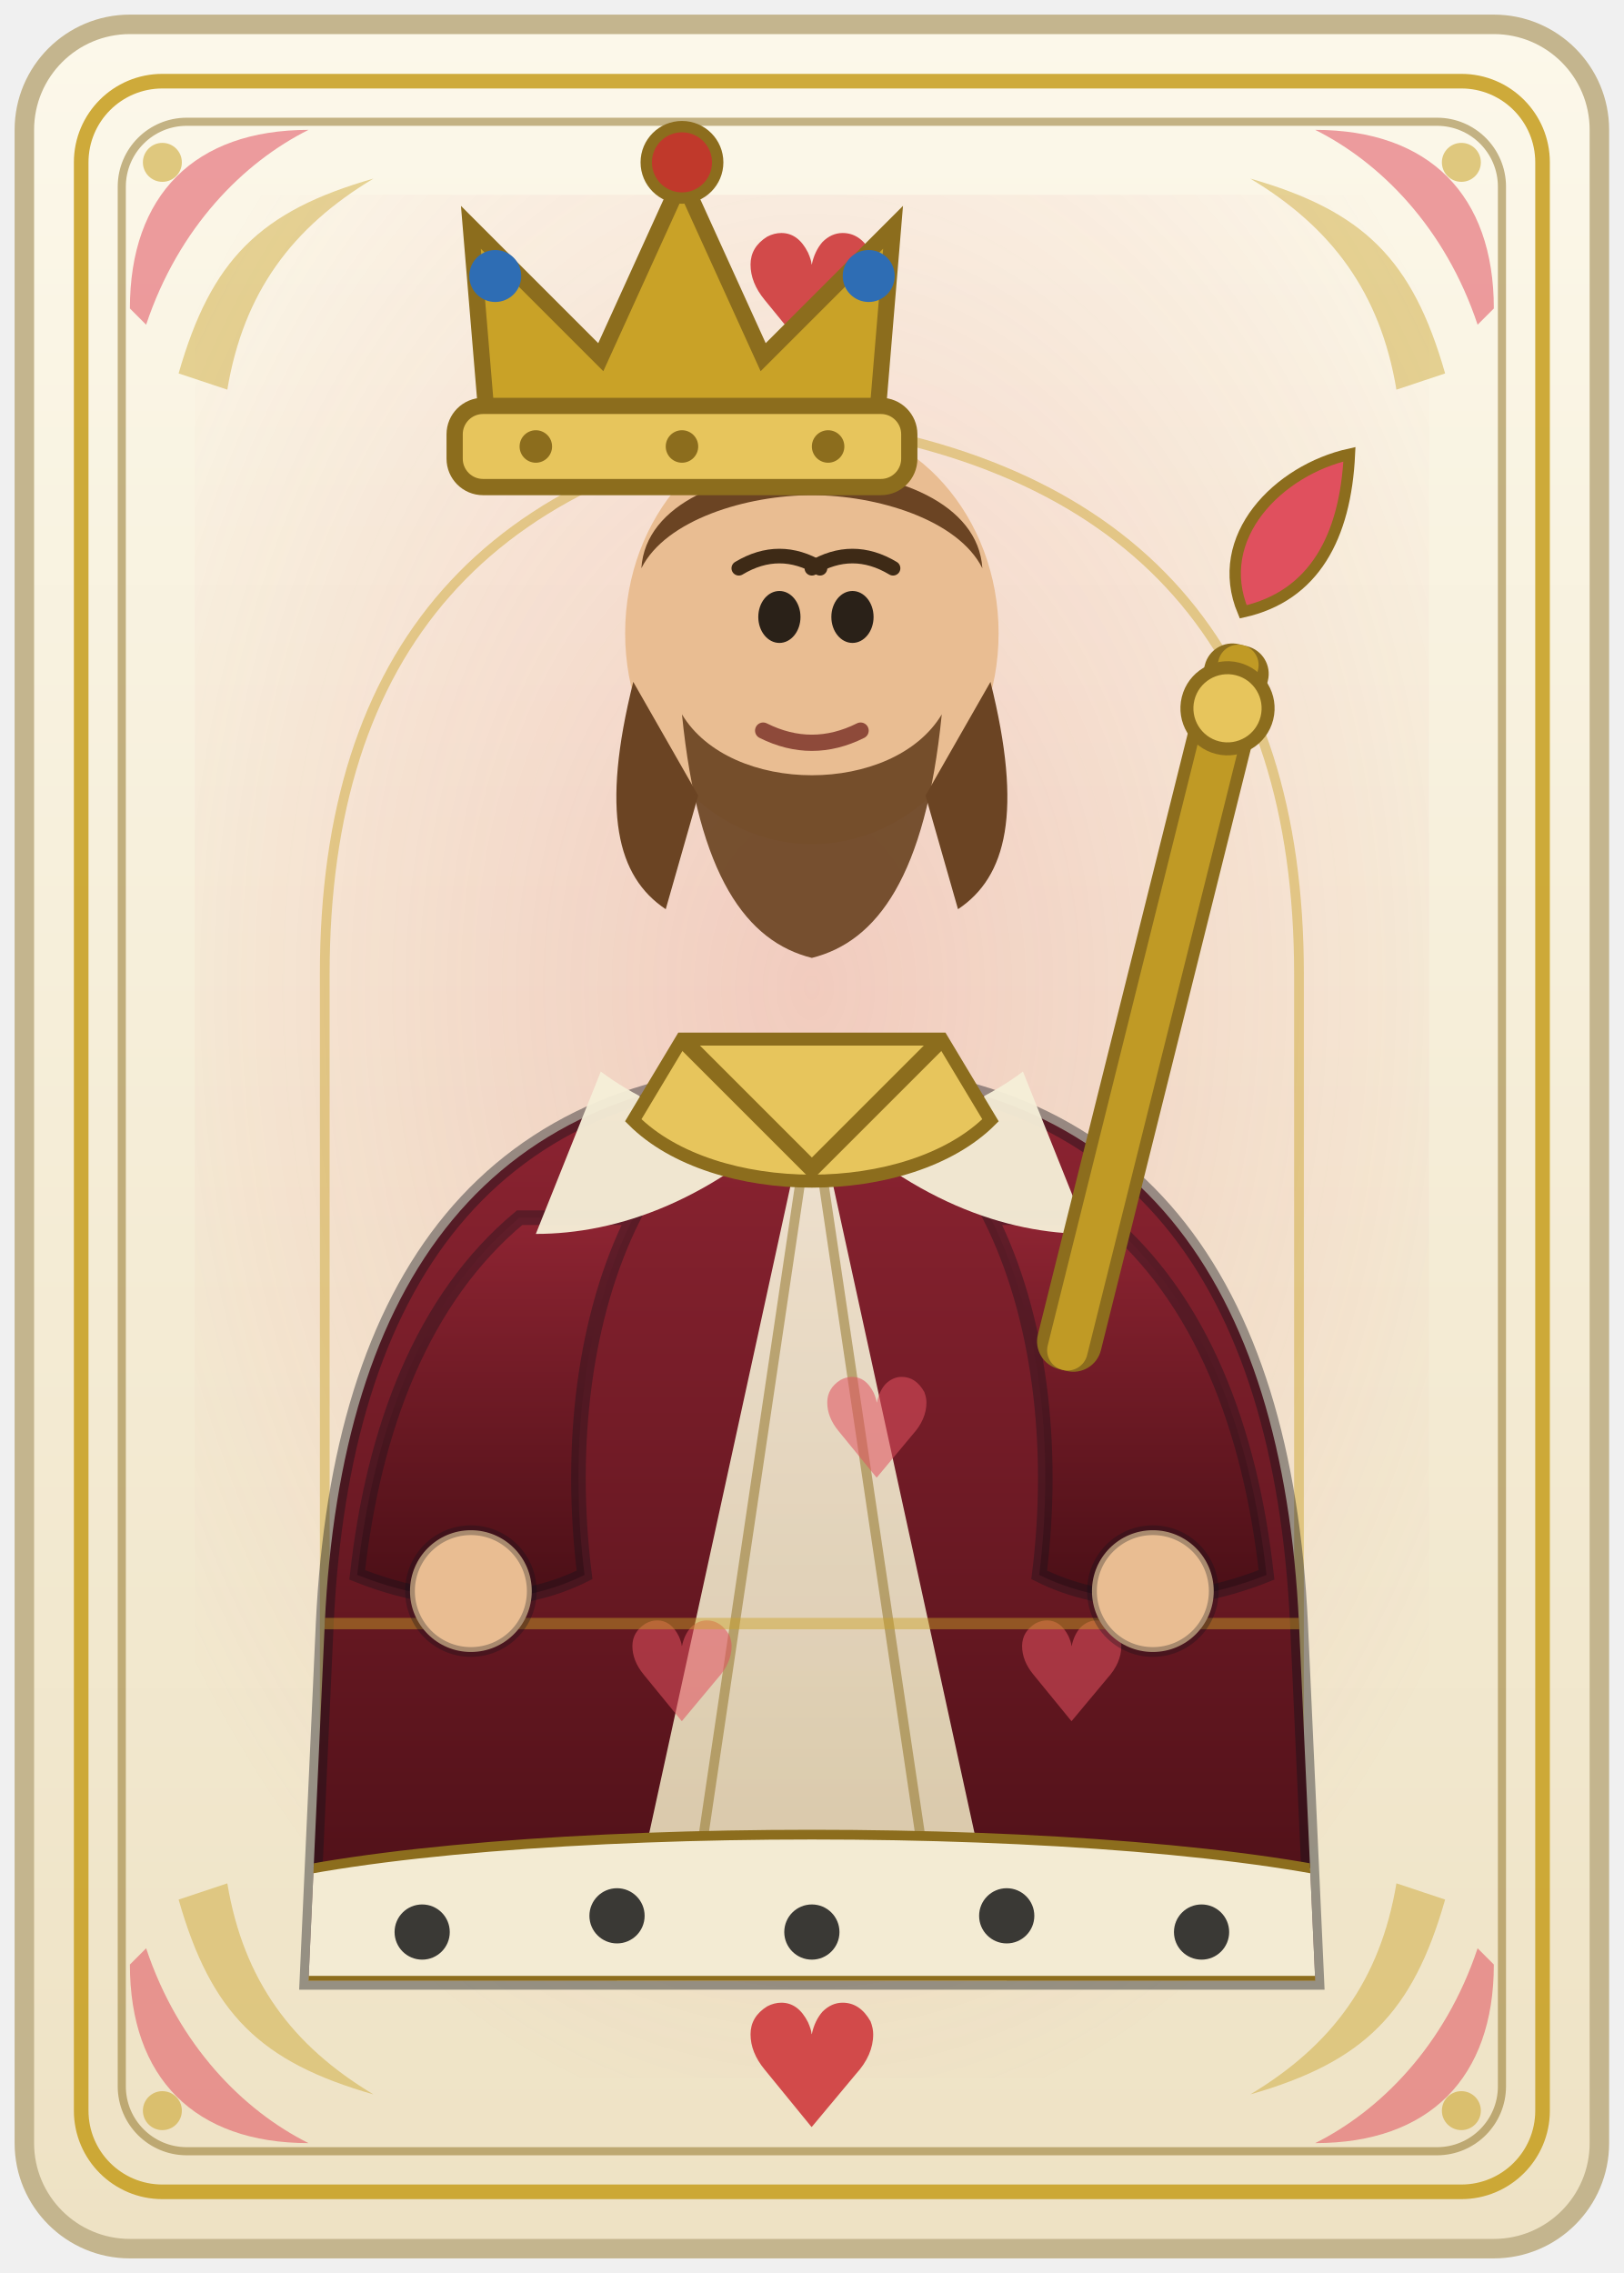
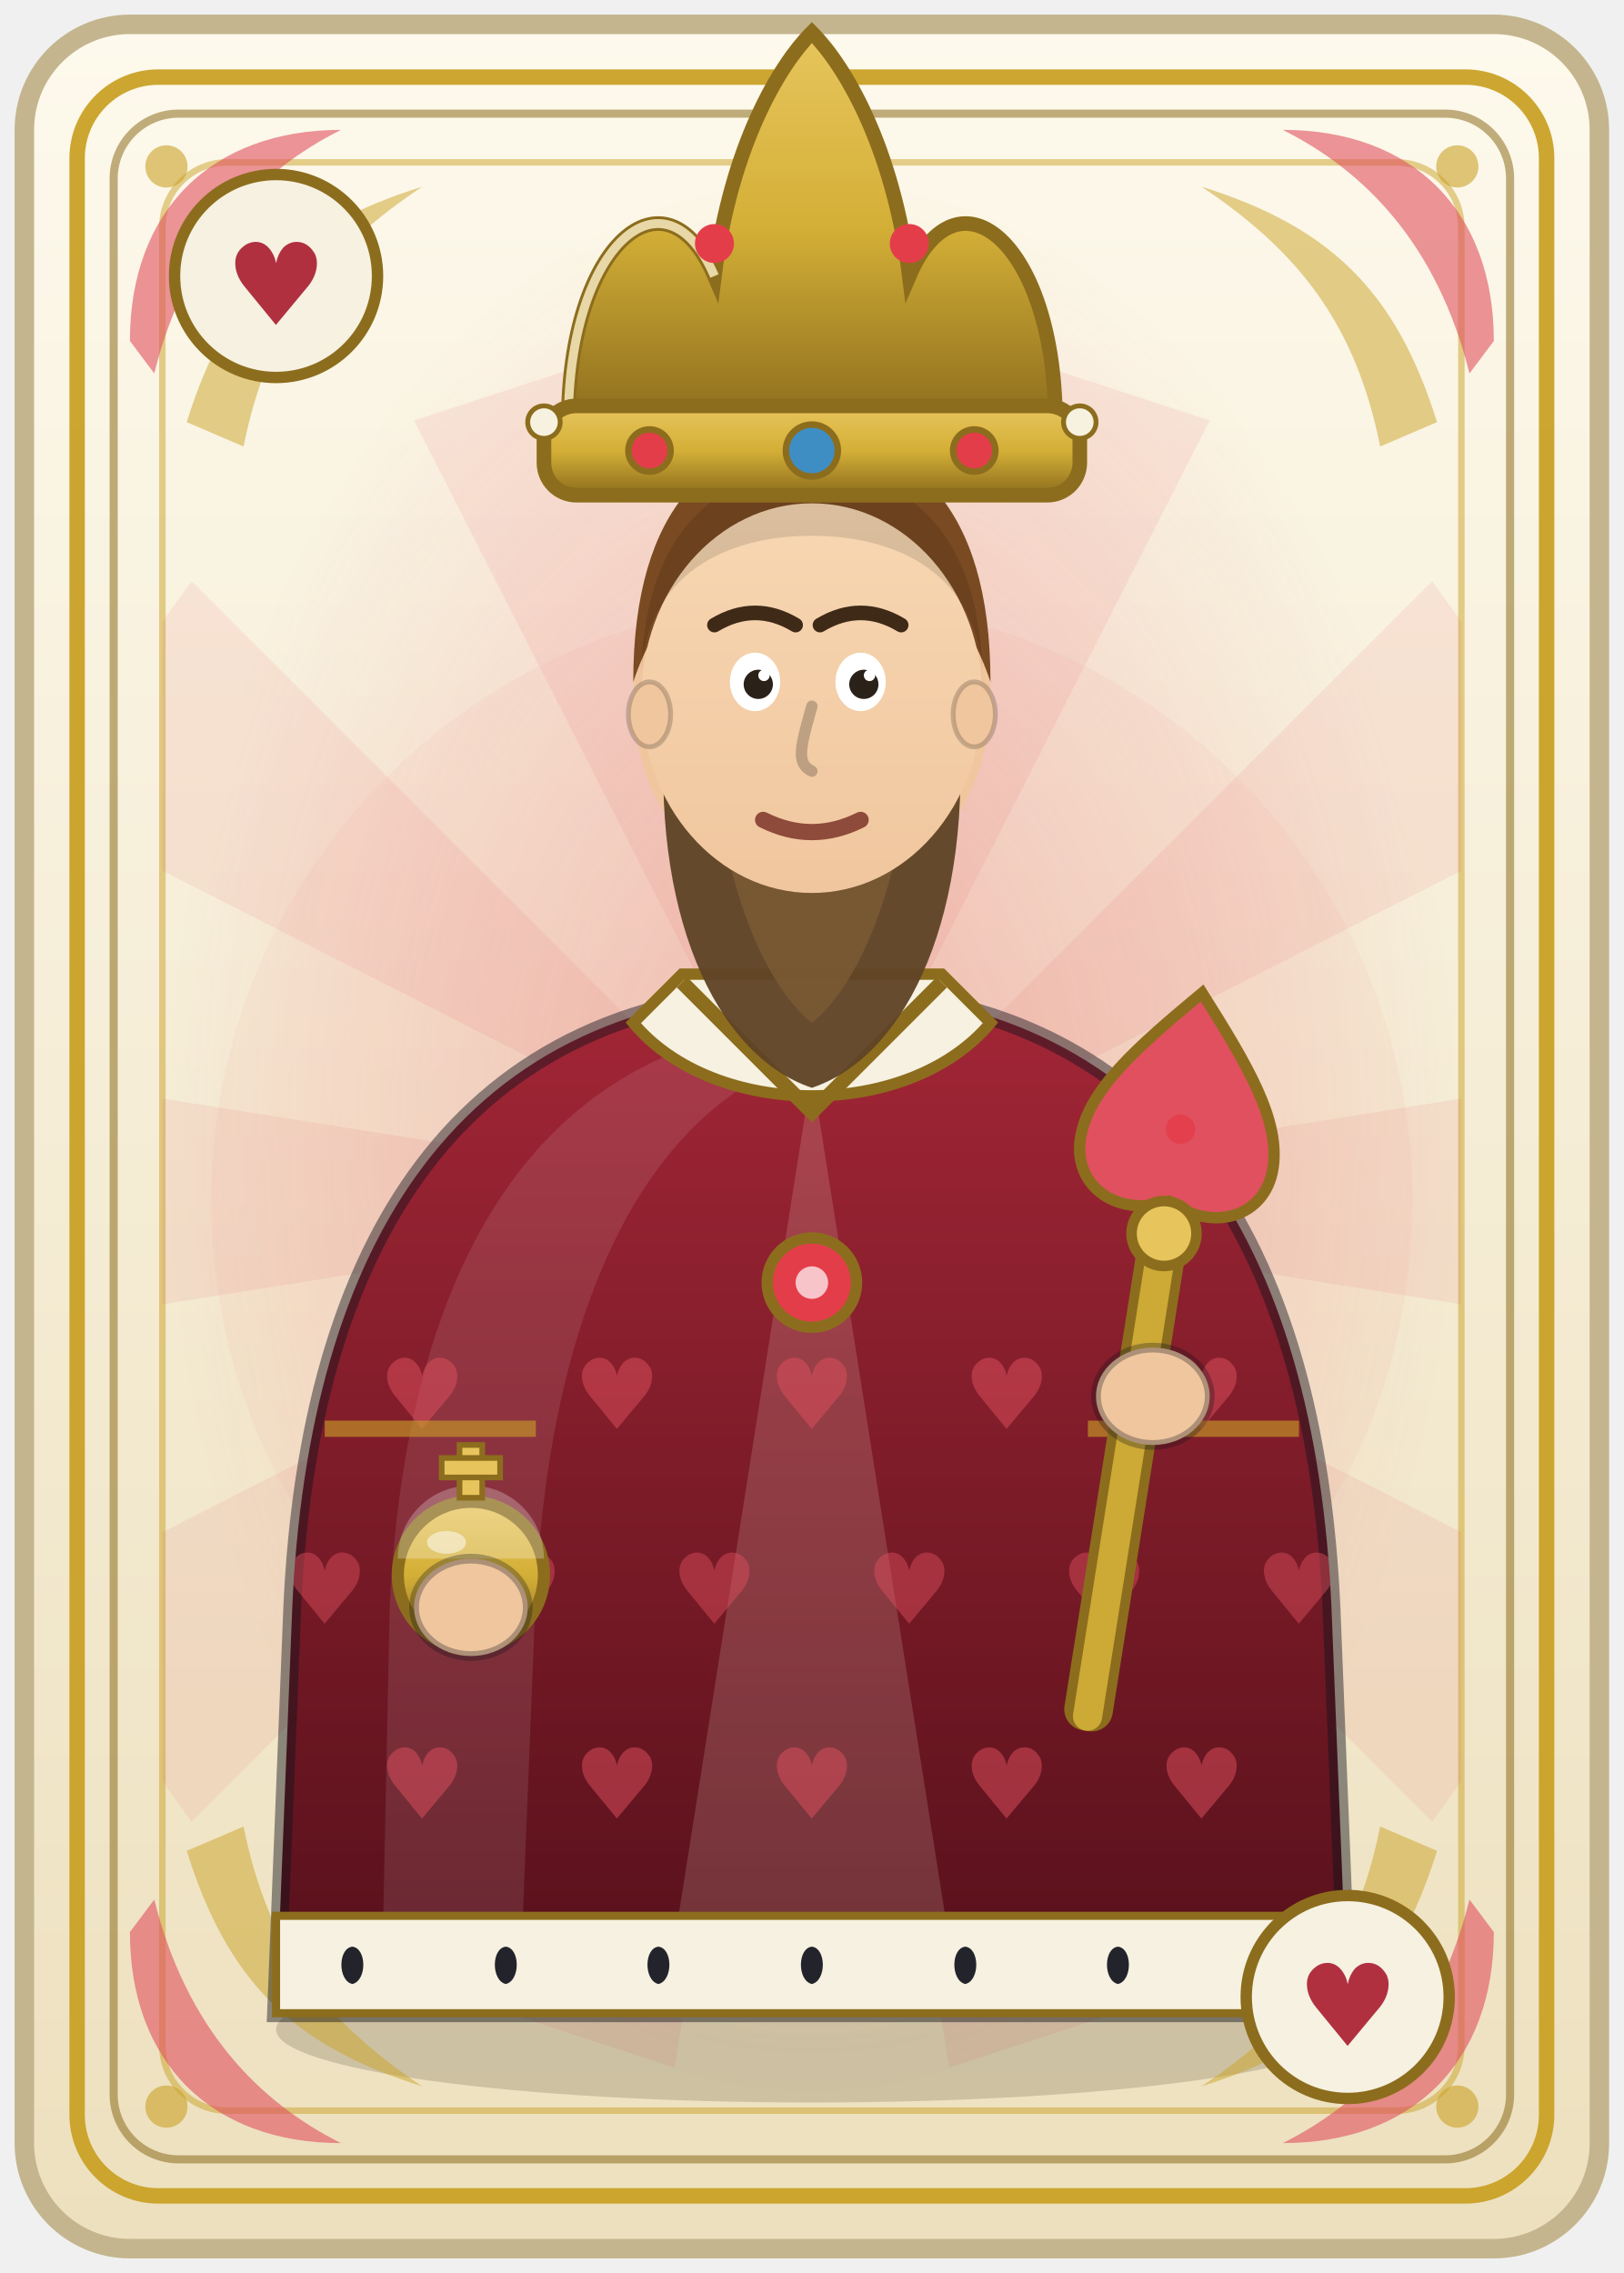
<svg xmlns="http://www.w3.org/2000/svg" viewBox="0 0 200 280">
  <defs>
    <linearGradient id="bg" x1="0" y1="0" x2="0" y2="1">
-       <stop offset="0" stop-color="#FCF8EA" />
-       <stop offset="1" stop-color="#EEE2C4" />
+       <stop offset="0" stop-color="#FDF9EC" />
+       <stop offset="1" stop-color="#EDE0BE" />
    </linearGradient>
    <linearGradient id="robe" x1="0" y1="0" x2="0" y2="1">
-       <stop offset="0" stop-color="#8E2432" />
-       <stop offset="1" stop-color="#4A0F16" />
+       <stop offset="0" stop-color="#A32636" />
+       <stop offset="1" stop-color="#54101A" />
    </linearGradient>
-     <linearGradient id="inner" x1="0" y1="0" x2="0" y2="1">
-       <stop offset="0" stop-color="#F8F2DE" />
-       <stop offset="1" stop-color="#E2D5B2" />
+     <linearGradient id="metalGrad" x1="0" y1="0" x2="0" y2="1">
+       <stop offset="0" stop-color="#E7C55C" />
+       <stop offset="0.5" stop-color="#D4AF37" />
+       <stop offset="1" stop-color="#8C6D1D" />
    </linearGradient>
-     <radialGradient id="halo" cx="0.5" cy="0.42" r="0.62">
-       <stop offset="0" stop-color="#E0505E" stop-opacity="0.22" />
+     <linearGradient id="skinGrad" x1="0" y1="0" x2="0" y2="1">
+       <stop offset="0" stop-color="#F7D7B2" />
+       <stop offset="1" stop-color="#F0C69E" />
+     </linearGradient>
+     <radialGradient id="halo" cx="0.5" cy="0.5" r="0.5">
+       <stop offset="0" stop-color="#E0505E" stop-opacity="0.30" />
      <stop offset="1" stop-color="#E0505E" stop-opacity="0" />
    </radialGradient>
-     <clipPath id="robeClip">
-       <path d="M100 132 C60 132 42 158 40 200 L38 244 L162 244 L160 200 C158 158 140 132 100 132 Z" />
+     <clipPath id="artClip">
+       <rect x="20" y="20" width="160" height="240" rx="8" />
    </clipPath>
  </defs>
  <rect x="3" y="3" width="194" height="274" rx="13" fill="url(#bg)" stroke="#C4B58E" stroke-width="2.4" />
-   <rect x="10" y="10" width="180" height="260" rx="10" fill="none" stroke="#C9A227" stroke-width="1.8" opacity="0.9" />
-   <rect x="15" y="15" width="170" height="250" rx="8" fill="none" stroke="#8C6D1D" stroke-width="1" opacity="0.5" />
-   <g transform="translate(16 16)" opacity="0.55">
-     <path d="M0 22 C0 8 8 0 22 0 C14 4 6 12 2 24 Z" fill="#E0505E" />
-     <path d="M6 30 C10 16 16 10 30 6 C20 12 14 20 12 32 Z" fill="#C9A227" opacity="0.8" />
-     <circle cx="4" cy="4" r="2.4" fill="#C9A227" />
+   <rect x="9.5" y="9.5" width="181" height="261" rx="10" fill="none" stroke="#C9A227" stroke-width="1.9" opacity="0.95" />
+   <rect x="14" y="14" width="172" height="252" rx="8" fill="none" stroke="#8C6D1D" stroke-width="1" opacity="0.55" />
+   <rect x="20" y="20" width="160" height="240" rx="8" fill="none" stroke="#C9A227" stroke-width="0.8" opacity="0.5" />
+   <g clip-path="url(#artClip)">
+     <rect x="20" y="20" width="160" height="240" fill="url(#halo)" />
+     <g clip-path="url(#artClip)">
+       <path d="M100 148 L206.7 131.1 L206.7 164.9 Z" fill="#E0505E" opacity="0.10" />
+       <path d="M100 148 L196.2 197.0 L176.4 224.4 Z" fill="#E0505E" opacity="0.10" />
+       <path d="M100 148 L149.0 244.2 L116.9 254.7 Z" fill="#E0505E" opacity="0.10" />
+       <path d="M100 148 L83.1 254.7 L51.0 244.2 Z" fill="#E0505E" opacity="0.10" />
+       <path d="M100 148 L23.6 224.4 L3.8 197.0 Z" fill="#E0505E" opacity="0.10" />
+       <path d="M100 148 L-6.7 164.9 L-6.7 131.1 Z" fill="#E0505E" opacity="0.10" />
+       <path d="M100 148 L3.8 99.0 L23.6 71.6 Z" fill="#E0505E" opacity="0.10" />
+       <path d="M100 148 L51.0 51.8 L83.1 41.3 Z" fill="#E0505E" opacity="0.10" />
+       <path d="M100 148 L116.9 41.3 L149.0 51.8 Z" fill="#E0505E" opacity="0.10" />
+       <path d="M100 148 L176.4 71.6 L196.2 99.0 Z" fill="#E0505E" opacity="0.10" />
+       <circle cx="100" cy="148" r="74" fill="#E0505E" opacity="0.05" />
+     </g>
+     <ellipse cx="100" cy="250" rx="66" ry="9" fill="#3A2E14" opacity="0.18" />
  </g>
-   <g transform="translate(184 16) scale(-1 1)" opacity="0.55">
-     <path d="M0 22 C0 8 8 0 22 0 C14 4 6 12 2 24 Z" fill="#E0505E" />
-     <path d="M6 30 C10 16 16 10 30 6 C20 12 14 20 12 32 Z" fill="#C9A227" opacity="0.8" />
-     <circle cx="4" cy="4" r="2.4" fill="#C9A227" />
+   <g transform="translate(16 16)" opacity="0.6">
+     <path d="M0 26 C0 10 10 0 26 0 C16 5 7 14 3 30 Z" fill="#E0505E" />
+     <path d="M7 36 C12 20 20 12 36 7 C24 15 17 24 14 39 Z" fill="#C9A227" opacity="0.85" />
+     <circle cx="4.5" cy="4.5" r="2.6" fill="#C9A227" />
  </g>
-   <g transform="translate(16 264) scale(1 -1)" opacity="0.55">
-     <path d="M0 22 C0 8 8 0 22 0 C14 4 6 12 2 24 Z" fill="#E0505E" />
-     <path d="M6 30 C10 16 16 10 30 6 C20 12 14 20 12 32 Z" fill="#C9A227" opacity="0.8" />
-     <circle cx="4" cy="4" r="2.4" fill="#C9A227" />
+   <g transform="translate(184 16) scale(-1 1)" opacity="0.6">
+     <path d="M0 26 C0 10 10 0 26 0 C16 5 7 14 3 30 Z" fill="#E0505E" />
+     <path d="M7 36 C12 20 20 12 36 7 C24 15 17 24 14 39 Z" fill="#C9A227" opacity="0.85" />
+     <circle cx="4.5" cy="4.5" r="2.6" fill="#C9A227" />
  </g>
-   <g transform="translate(184 264) scale(-1 -1)" opacity="0.55">
-     <path d="M0 22 C0 8 8 0 22 0 C14 4 6 12 2 24 Z" fill="#E0505E" />
-     <path d="M6 30 C10 16 16 10 30 6 C20 12 14 20 12 32 Z" fill="#C9A227" opacity="0.8" />
-     <circle cx="4" cy="4" r="2.4" fill="#C9A227" />
+   <g transform="translate(16 264) scale(1 -1)" opacity="0.6">
+     <path d="M0 26 C0 10 10 0 26 0 C16 5 7 14 3 30 Z" fill="#E0505E" />
+     <path d="M7 36 C12 20 20 12 36 7 C24 15 17 24 14 39 Z" fill="#C9A227" opacity="0.85" />
+     <circle cx="4.5" cy="4.5" r="2.6" fill="#C9A227" />
  </g>
-   <rect x="24" y="24" width="152" height="232" rx="7" fill="url(#halo)" />
-   <path d="M40 244 L40 120 Q40 60 100 52 Q160 60 160 120 L160 244" fill="none" stroke="#C9A227" stroke-width="1.2" opacity="0.45" />
-   <text x="100" y="44" font-size="21" text-anchor="middle" fill="#D24A4A" font-family="Georgia, serif">♥</text>
-   <text x="100" y="262" font-size="21" text-anchor="middle" fill="#D24A4A" font-family="Georgia, serif">♥</text>
+   <g transform="translate(184 264) scale(-1 -1)" opacity="0.6">
+     <path d="M0 26 C0 10 10 0 26 0 C16 5 7 14 3 30 Z" fill="#E0505E" />
+     <path d="M7 36 C12 20 20 12 36 7 C24 15 17 24 14 39 Z" fill="#C9A227" opacity="0.85" />
+     <circle cx="4.5" cy="4.5" r="2.6" fill="#C9A227" />
+   </g>
  <g>
-     <path d="M100 132 C60 132 42 158 40 200 L38 244 L162 244 L160 200 C158 158 140 132 100 132 Z" fill="url(#robe)" stroke="#10131B" stroke-opacity="0.4" stroke-width="2.2" />
+     <clipPath id="robeClip">
+       <path d="M100 122 C56 122 38 154 36 198 L34 248 L166 248 L164 198 C162 154 144 122 100 122 Z" />
+     </clipPath>
+     <path d="M100 122 C56 122 38 154 36 198 L34 248 L166 248 L164 198 C162 154 144 122 100 122 Z" fill="url(#robe)" stroke="#10131B" stroke-opacity="0.45" stroke-width="2.2" />
+     <path d="M100 126 C66 128 50 156 48 198 L47 246 L64 246 L66 196 C68 160 80 136 100 130 Z" fill="#FFFFFF" opacity="0.10" />
+     <path d="M100 132 L82 246 L118 246 Z" fill="#F6EFD8" opacity="0.16" />
    <g clip-path="url(#robeClip)">
-       <path d="M100 134 L76 244 L124 244 Z" fill="url(#inner)" opacity="0.92" />
-       <path d="M100 136 L84 244 M100 136 L116 244" stroke="#8C6D1D" stroke-width="1.2" opacity="0.5" fill="none" />
-       <text x="60" y="182" font-size="17" text-anchor="middle" fill="#E0505E" opacity="0.55" font-family="Georgia, serif">♥</text>
-       <text x="108" y="182" font-size="17" text-anchor="middle" fill="#E0505E" opacity="0.55" font-family="Georgia, serif">♥</text>
-       <text x="84" y="212" font-size="17" text-anchor="middle" fill="#E0505E" opacity="0.55" font-family="Georgia, serif">♥</text>
-       <text x="132" y="212" font-size="17" text-anchor="middle" fill="#E0505E" opacity="0.55" font-family="Georgia, serif">♥</text>
-       <text x="60" y="240" font-size="17" text-anchor="middle" fill="#E0505E" opacity="0.55" font-family="Georgia, serif">♥</text>
-       <text x="108" y="240" font-size="17" text-anchor="middle" fill="#E0505E" opacity="0.55" font-family="Georgia, serif">♥</text>
-       <path d="M30 232 C60 224 140 224 170 232 L170 244 L30 244 Z" fill="#F3EBD3" stroke="#8C6D1D" stroke-width="1.2" />
-       <g opacity="0.85">
-         <circle cx="52" cy="238" r="3.4" fill="#1A1A1A" />
-         <circle cx="76" cy="236" r="3.4" fill="#1A1A1A" />
-         <circle cx="100" cy="238" r="3.4" fill="#1A1A1A" />
-         <circle cx="124" cy="236" r="3.4" fill="#1A1A1A" />
-         <circle cx="148" cy="238" r="3.4" fill="#1A1A1A" />
+       <text x="52.0" y="176.0" font-size="12" text-anchor="middle" fill="#E0505E" opacity="0.5" font-family="Georgia, serif">♥</text>
+       <text x="76.0" y="176.0" font-size="12" text-anchor="middle" fill="#E0505E" opacity="0.5" font-family="Georgia, serif">♥</text>
+       <text x="100.0" y="176.0" font-size="12" text-anchor="middle" fill="#E0505E" opacity="0.5" font-family="Georgia, serif">♥</text>
+       <text x="124.0" y="176.0" font-size="12" text-anchor="middle" fill="#E0505E" opacity="0.5" font-family="Georgia, serif">♥</text>
+       <text x="148.0" y="176.0" font-size="12" text-anchor="middle" fill="#E0505E" opacity="0.5" font-family="Georgia, serif">♥</text>
+       <text x="40.0" y="200.0" font-size="12" text-anchor="middle" fill="#E0505E" opacity="0.45" font-family="Georgia, serif">♥</text>
+       <text x="64.0" y="200.0" font-size="12" text-anchor="middle" fill="#E0505E" opacity="0.45" font-family="Georgia, serif">♥</text>
+       <text x="88.0" y="200.0" font-size="12" text-anchor="middle" fill="#E0505E" opacity="0.45" font-family="Georgia, serif">♥</text>
+       <text x="112.0" y="200.0" font-size="12" text-anchor="middle" fill="#E0505E" opacity="0.45" font-family="Georgia, serif">♥</text>
+       <text x="136.0" y="200.0" font-size="12" text-anchor="middle" fill="#E0505E" opacity="0.45" font-family="Georgia, serif">♥</text>
+       <text x="160.0" y="200.0" font-size="12" text-anchor="middle" fill="#E0505E" opacity="0.45" font-family="Georgia, serif">♥</text>
+       <text x="52.0" y="224.0" font-size="12" text-anchor="middle" fill="#E0505E" opacity="0.5" font-family="Georgia, serif">♥</text>
+       <text x="76.0" y="224.0" font-size="12" text-anchor="middle" fill="#E0505E" opacity="0.5" font-family="Georgia, serif">♥</text>
+       <text x="100.0" y="224.0" font-size="12" text-anchor="middle" fill="#E0505E" opacity="0.5" font-family="Georgia, serif">♥</text>
+       <text x="124.0" y="224.0" font-size="12" text-anchor="middle" fill="#E0505E" opacity="0.5" font-family="Georgia, serif">♥</text>
+       <text x="148.0" y="224.0" font-size="12" text-anchor="middle" fill="#E0505E" opacity="0.5" font-family="Georgia, serif">♥</text>
+     </g>
+     <rect x="34" y="236" width="132" height="12" fill="#F6F1E1" stroke="#8C6D1D" stroke-width="1" />
+     <path d="M43.4 239.8 C45.2 240.0 45.2 244.0 43.4 244.4 C41.6 244.0 41.6 240.0 43.4 239.8 Z" fill="#23242B" />
+     <path d="M62.3 239.8 C64.1 240.0 64.1 244.0 62.3 244.4 C60.5 244.0 60.5 240.0 62.3 239.8 Z" fill="#23242B" />
+     <path d="M81.1 239.8 C82.9 240.0 82.9 244.0 81.1 244.4 C79.3 244.0 79.3 240.0 81.1 239.8 Z" fill="#23242B" />
+     <path d="M100.0 239.8 C101.8 240.0 101.8 244.0 100.0 244.4 C98.2 244.0 98.2 240.0 100.0 239.8 Z" fill="#23242B" />
+     <path d="M118.9 239.8 C120.7 240.0 120.7 244.0 118.9 244.4 C117.1 244.0 117.1 240.0 118.9 239.8 Z" fill="#23242B" />
+     <path d="M137.7 239.8 C139.5 240.0 139.5 244.0 137.7 244.4 C135.9 244.0 135.9 240.0 137.7 239.8 Z" fill="#23242B" />
+     <path d="M156.6 239.8 C158.4 240.0 158.4 244.0 156.6 244.4 C154.8 244.0 154.8 240.0 156.6 239.8 Z" fill="#23242B" />
+     <path d="M78 126 C88 138 112 138 122 126 L116 120 L84 120 Z" fill="#F6F1E1" stroke="#8C6D1D" stroke-width="1.4" />
+     <path d="M84 121 L100 137 L116 121" fill="none" stroke="#8C6D1D" stroke-width="1.8" />
+     <path d="M40 176 L66 176 M134 176 L160 176" stroke="#C9A227" stroke-width="2" opacity="0.6" />
+     <circle cx="100" cy="158" r="5.5" fill="#E43D4A" stroke="#8C6D1D" stroke-width="1.4" />
+     <circle cx="100" cy="158" r="2" fill="#FFFFFF" opacity="0.7" />
+     <g transform="translate(58 194)">
+       <circle cx="0" cy="0" r="9" fill="url(#metalGrad)" stroke="#8C6D1D" stroke-width="1.5" />
+       <path d="M-9 -2 A9 9 0 0 1 9 -2" fill="#FFFFFF" opacity="0.25" />
+       <rect x="-1.4" y="-16" width="2.8" height="6.5" fill="#E7C55C" stroke="#8C6D1D" stroke-width="0.7" />
+       <rect x="-3.6" y="-14.4" width="7.2" height="2.4" fill="#E7C55C" stroke="#8C6D1D" stroke-width="0.7" />
+       <ellipse cx="-3" cy="-4" rx="2.4" ry="1.4" fill="#FFFFFF" opacity="0.5" />
+     </g>
+     <ellipse cx="58" cy="198" rx="7" ry="6" fill="#F0C69E" stroke="#10131B" stroke-opacity="0.3" stroke-width="1.2" />
+     <g transform="translate(144 148) rotate(9)">
+       <rect x="-3" y="0" width="6" height="66" rx="2.6" fill="#8C6D1D" />
+       <rect x="-1.8" y="0" width="3.6" height="66" rx="1.8" fill="#D4AF37" opacity="0.9" />
+       <path d="M0 -26 C7 -18 12 -12 12 -6 C12 0 6 3 0 0 C-6 3 -12 0 -12 -6 C-12 -12 -7 -18 0 -26 Z" fill="#E0505E" stroke="#8C6D1D" stroke-width="1.4" />
+       <circle cx="0" cy="4" r="4" fill="#E7C55C" stroke="#8C6D1D" stroke-width="1.3" />
+       <circle cx="0" cy="-9" r="1.8" fill="#E43D4A" opacity="0.9" />
+     </g>
+     <ellipse cx="142" cy="172" rx="7" ry="6" fill="#F0C69E" stroke="#10131B" stroke-opacity="0.3" stroke-width="1.2" />
+     <ellipse cx="100" cy="86" rx="22" ry="25" fill="#F0C69E" />
+     <path d="M78 84 C78 62 88 54 100 54 C112 54 122 62 122 84 C118 72 110 68 100 68 C90 68 82 72 78 84 Z" fill="#7A4A22" />
+     <path d="M82 88 C80 112 88 130 100 134 C112 130 120 112 118 88              C112 100 88 100 82 88 Z" fill="#5E4326" opacity="0.95" />
+     <path d="M88 96 C90 112 95 122 100 126 C105 122 110 112 112 96 C106 104 94 104 88 96 Z" fill="#7A5A34" opacity="0.85" />
+     <ellipse cx="100" cy="86" rx="21" ry="24" fill="url(#skinGrad)" />
+     <path d="M79 84 C79 66 88 58 100 58 C112 58 121 66 121 84 C121 72 112 66 100 66 C88 66 79 72 79 84 Z" fill="#000000" opacity="0.12" />
+     <ellipse cx="80" cy="88" rx="2.6" ry="4" fill="#F0C69E" stroke="#00000030" stroke-width="0.6" />
+     <ellipse cx="120" cy="88" rx="2.6" ry="4" fill="#F0C69E" stroke="#00000030" stroke-width="0.6" />
+     <ellipse cx="93" cy="84" rx="3.1" ry="3.6" fill="#FFFFFF" />
+     <circle cx="93.4" cy="84.3" r="1.8" fill="#2A2118" />
+     <circle cx="94.1" cy="83.2" r="0.7" fill="#FFFFFF" />
+     <ellipse cx="106" cy="84" rx="3.1" ry="3.6" fill="#FFFFFF" />
+     <circle cx="106.4" cy="84.3" r="1.8" fill="#2A2118" />
+     <circle cx="107.1" cy="83.2" r="0.7" fill="#FFFFFF" />
+     <path d="M88 77 Q93 74 98 77" stroke="#3E2A16" stroke-width="1.8" fill="none" stroke-linecap="round" />
+     <path d="M101 77 Q106 74 111 77" stroke="#3E2A16" stroke-width="1.8" fill="none" stroke-linecap="round" />
+     <path d="M100 87 C98.6 92 98 94 100 95" stroke="#00000038" stroke-width="1.4" fill="none" stroke-linecap="round" />
+     <path d="M94 101 Q100 104 106 101" stroke="#8E4A3A" stroke-width="2" fill="none" stroke-linecap="round" />
+     <g transform="translate(100 0)">
+       <path d="M-30 52 C-30 30 -18 20 -12 34 C-10 18 -4 8 0 4 C4 8 10 18 12 34                C18 20 30 30 30 52 Z" fill="url(#metalGrad)" stroke="#8C6D1D" stroke-width="1.8" />
+       <path d="M-30 52 C-30 30 -18 20 -12 34" fill="none" stroke="#FFF3C9" stroke-width="1.1" opacity="0.8" />
+       <rect x="-33" y="50" width="66" height="11" rx="4" fill="url(#metalGrad)" stroke="#8C6D1D" stroke-width="1.8" />
+       <circle cx="-20" cy="55.5" r="2.6" fill="#E43D4A" stroke="#8C6D1D" stroke-width="0.8" />
+       <circle cx="0" cy="55.5" r="3.2" fill="#3E8EC4" stroke="#8C6D1D" stroke-width="0.8" />
+       <circle cx="20" cy="55.5" r="2.6" fill="#E43D4A" stroke="#8C6D1D" stroke-width="0.8" />
+       <circle cx="-12" cy="30" r="2.4" fill="#E43D4A" />
+       <circle cx="12" cy="30" r="2.4" fill="#E43D4A" />
+       <g transform="translate(0 -1)">
+         <rect x="-1.6" y="-8" width="3.2" height="7" fill="#E7C55C" stroke="#8C6D1D" stroke-width="0.7" />
+         <rect x="-3.4" y="-6" width="6.8" height="2.4" fill="#E7C55C" stroke="#8C6D1D" stroke-width="0.7" />
      </g>
-       <path d="M36 200 L164 200" stroke="#C9A227" stroke-width="1.4" opacity="0.45" />
-     </g>
-     <path d="M64 150 C52 160 46 176 44 194 C54 198 64 198 72 194 C70 178 72 162 78 150 Z" fill="url(#robe)" stroke="#10131B" stroke-opacity="0.35" stroke-width="1.8" />
-     <path d="M136 150 C148 160 154 176 156 194 C146 198 136 198 128 194 C130 178 128 162 122 150 Z" fill="url(#robe)" stroke="#10131B" stroke-opacity="0.35" stroke-width="1.8" />
-     <circle cx="58" cy="196" r="7.5" fill="#E9BD92" stroke="#10131B" stroke-opacity="0.3" stroke-width="1.2" />
-     <circle cx="142" cy="196" r="7.5" fill="#E9BD92" stroke="#10131B" stroke-opacity="0.3" stroke-width="1.2" />
-     <path d="M100 136 C88 148 76 152 66 152 L74 132 C82 138 92 140 100 140 C108 140 118 138 126 132 L134 152 C124 152 112 148 100 136 Z" fill="#F6EFD8" opacity="0.95" />
-     <path d="M78 138 C88 148 112 148 122 138 L116 128 L84 128 Z" fill="#E7C55C" stroke="#8C6D1D" stroke-width="1.6" />
-     <path d="M84 128 L100 144 L116 128" fill="none" stroke="#8C6D1D" stroke-width="2" />
-     <ellipse cx="100" cy="78" rx="23" ry="26" fill="#E9BD92" />
-     <path d="M79 70 C80 54 120 54 121 70 C118 64 108 61 100 61 C92 61 82 64 79 70 Z" fill="#6B4423" />
-     <path d="M78 84 C74 100 76 108 82 112 L86 98 Z" fill="#6B4423" />
-     <path d="M122 84 C126 100 124 108 118 112 L114 98 Z" fill="#6B4423" />
-     <path d="M84 88 C86 108 92 116 100 118 C108 116 114 108 116 88 C110 98 90 98 84 88 Z" fill="#6B4423" opacity="0.92" />
-     <path d="M60 52 L58 28 L74 44 L84 22 L94 44 L110 28 L108 52 Z" fill="#C9A227" stroke="#8C6D1D" stroke-width="2" />
-     <circle cx="84" cy="20" r="4.4" fill="#C0392B" stroke="#8C6D1D" stroke-width="1.4" />
-     <circle cx="61" cy="34" r="3.2" fill="#2E6DB4" />
-     <circle cx="107" cy="34" r="3.2" fill="#2E6DB4" />
-     <rect x="56" y="50" width="56" height="10" rx="3.5" fill="#E7C55C" stroke="#8C6D1D" stroke-width="2" />
-     <circle cx="66" cy="55" r="2" fill="#8C6D1D" />
-     <circle cx="84" cy="55" r="2" fill="#8C6D1D" />
-     <circle cx="102" cy="55" r="2" fill="#8C6D1D" />
-     <ellipse cx="96" cy="76" rx="2.6" ry="3.2" fill="#2A2118" />
-     <ellipse cx="105" cy="76" rx="2.6" ry="3.2" fill="#2A2118" />
-     <path d="M91 70 Q96 67 101 70" stroke="#3E2A16" stroke-width="1.8" fill="none" stroke-linecap="round" />
-     <path d="M100 70 Q105 67 110 70" stroke="#3E2A16" stroke-width="1.8" fill="none" stroke-linecap="round" />
-     <path d="M94 90 Q100 93 106 90" stroke="#8E4A3A" stroke-width="2" fill="none" stroke-linecap="round" />
-     <g transform="rotate(14 142 120)">
-       <rect x="139" y="78" width="8" height="92" rx="3.5" fill="#8C6D1D" />
-       <rect x="140.5" y="78" width="5" height="92" rx="2.5" fill="#C9A227" opacity="0.85" />
-       <path d="M142 74 C136 66 142 56 150 52 C152 62 150 70 142 74 Z" fill="#E0505E" stroke="#8C6D1D" stroke-width="1.4" />
-       <circle cx="143" cy="86" r="5" fill="#E7C55C" stroke="#8C6D1D" stroke-width="1.6" />
+       <circle cx="-33" cy="52" r="2" fill="#F7F2DF" stroke="#8C6D1D" stroke-width="0.6" />
+       <circle cx="33" cy="52" r="2" fill="#F7F2DF" stroke="#8C6D1D" stroke-width="0.6" />
    </g>
  </g>
+   <g>
+     <circle cx="34" cy="34" r="12.5" fill="#F6F1E1" stroke="#8C6D1D" stroke-width="1.4" />
+     <text x="34" y="40" font-size="14" text-anchor="middle" fill="#B03040" font-family="Georgia, serif" font-weight="bold">♥</text>
+     <circle cx="166" cy="246" r="12.5" fill="#F6F1E1" stroke="#8C6D1D" stroke-width="1.4" />
+     <text x="166" y="252" font-size="14" text-anchor="middle" fill="#B03040" font-family="Georgia, serif" font-weight="bold">♥</text>
+   </g>
</svg>
